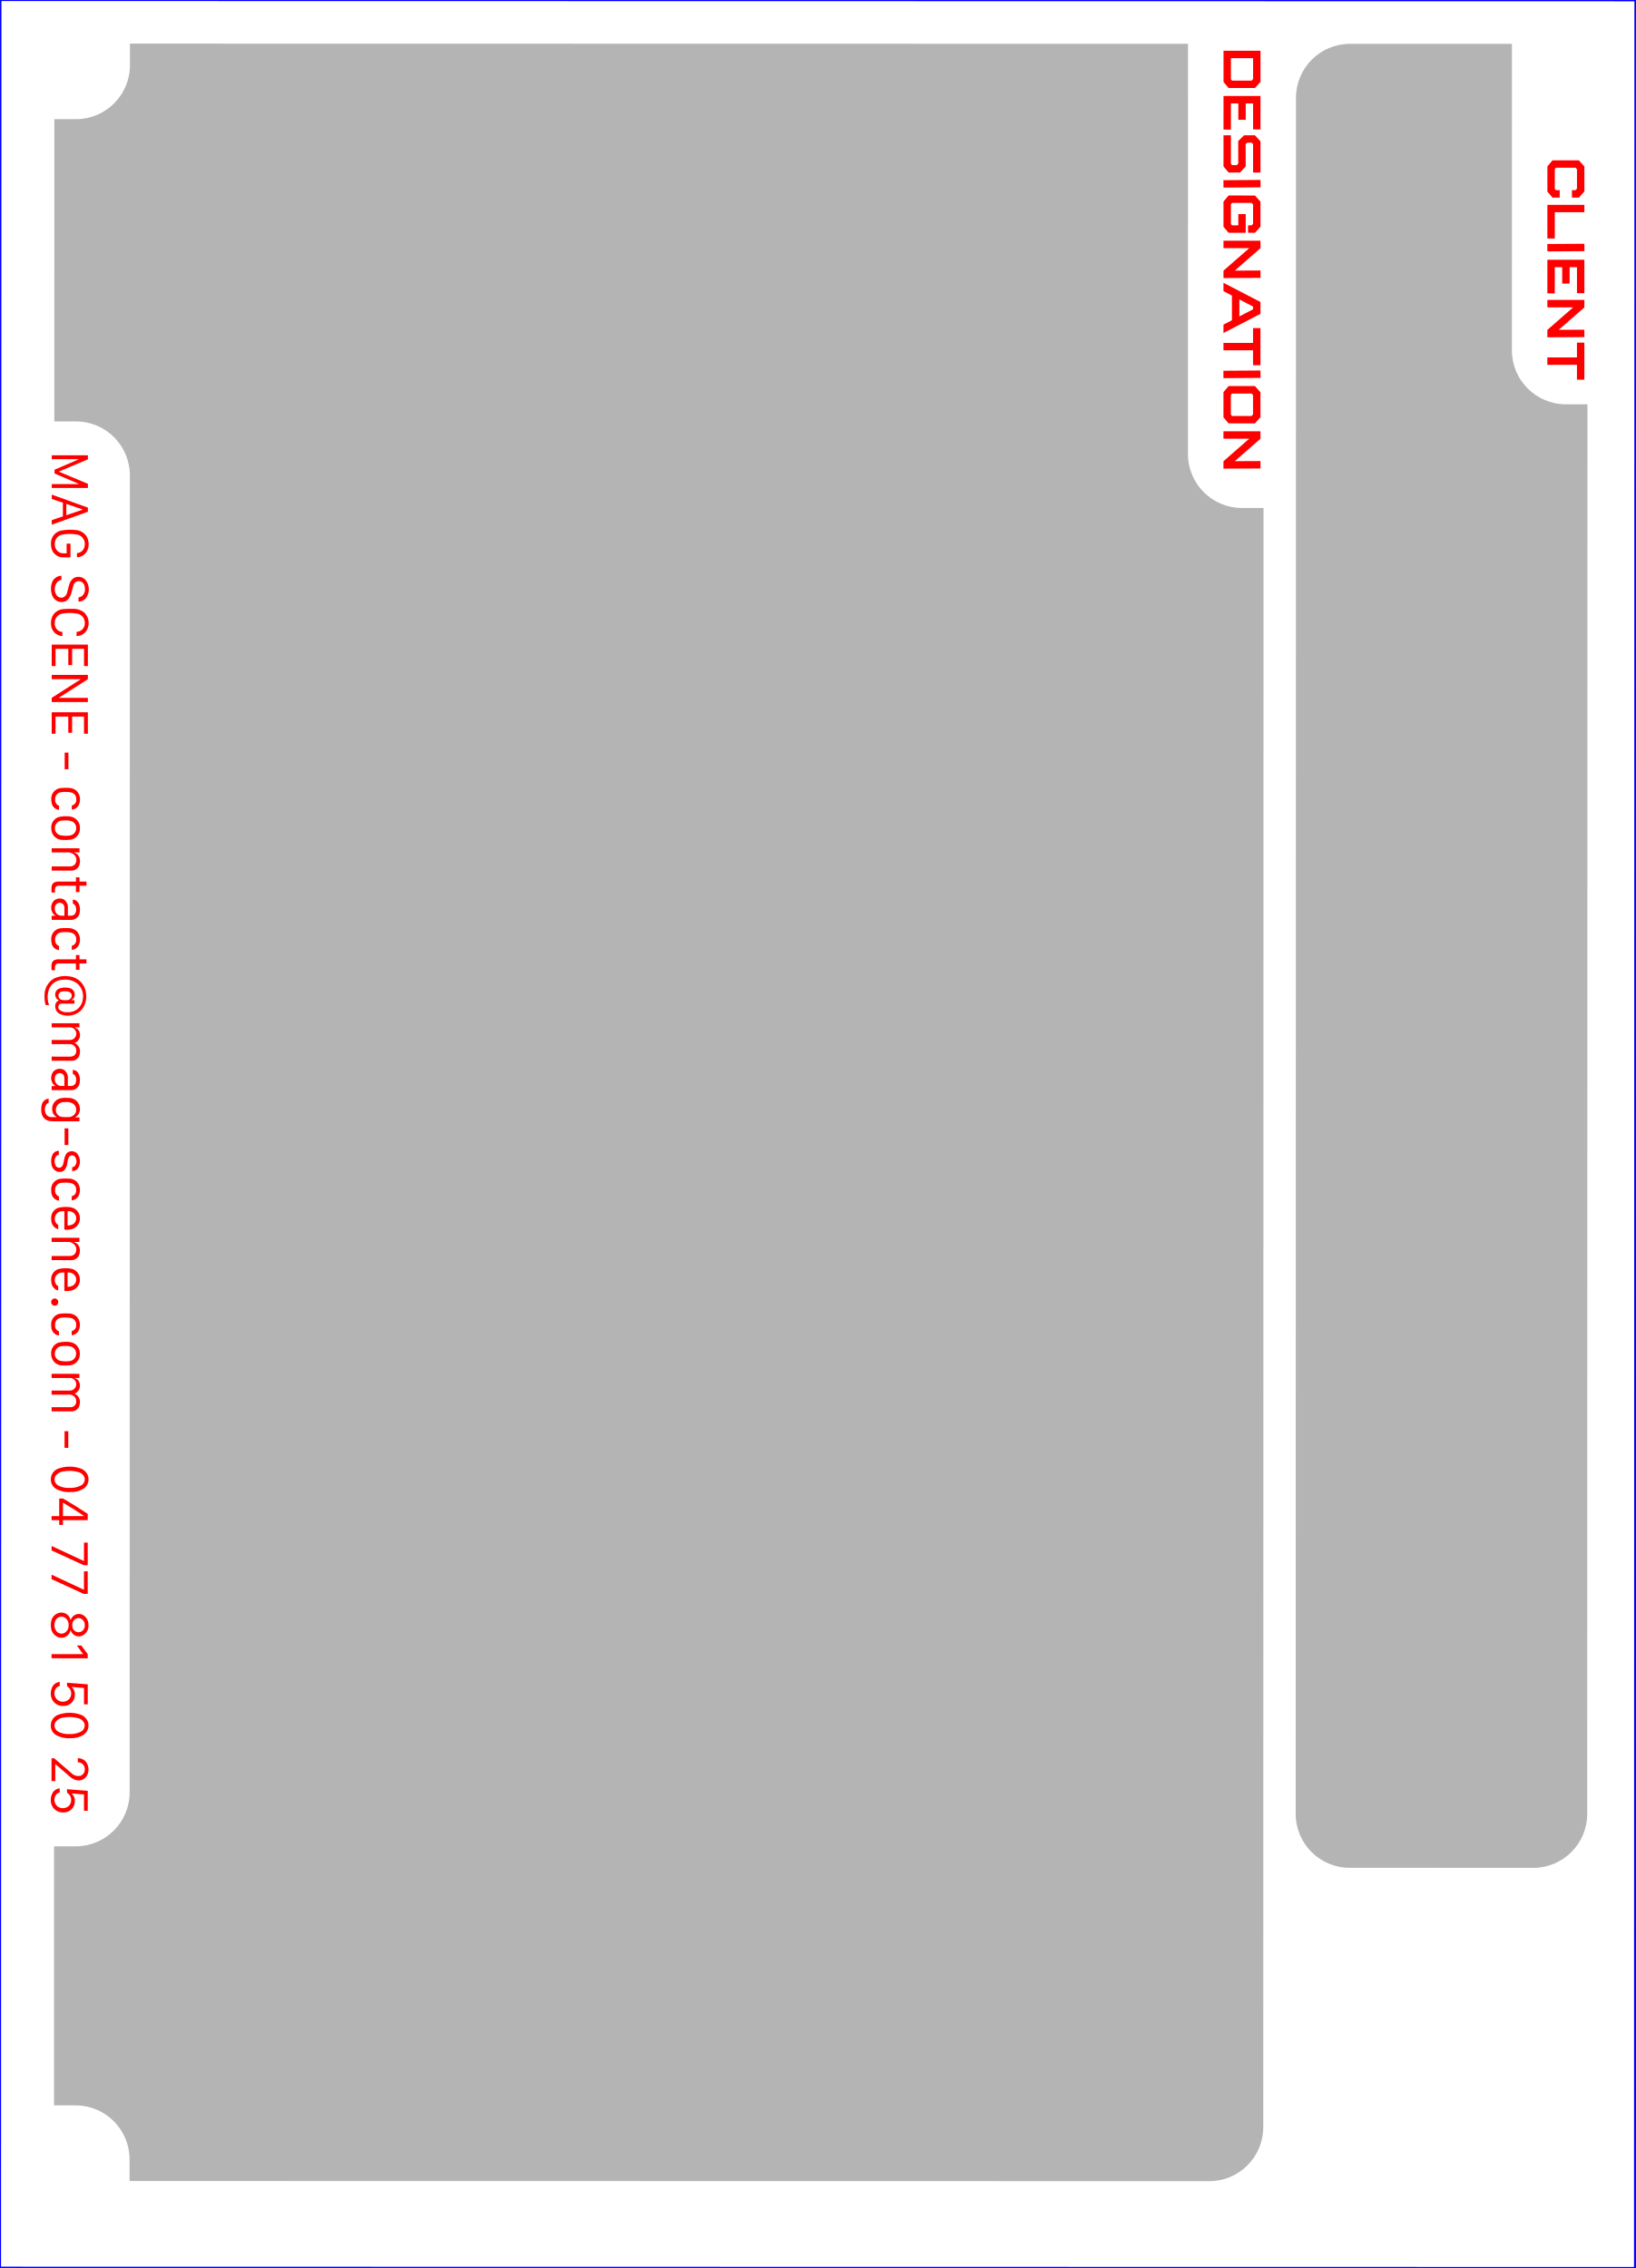
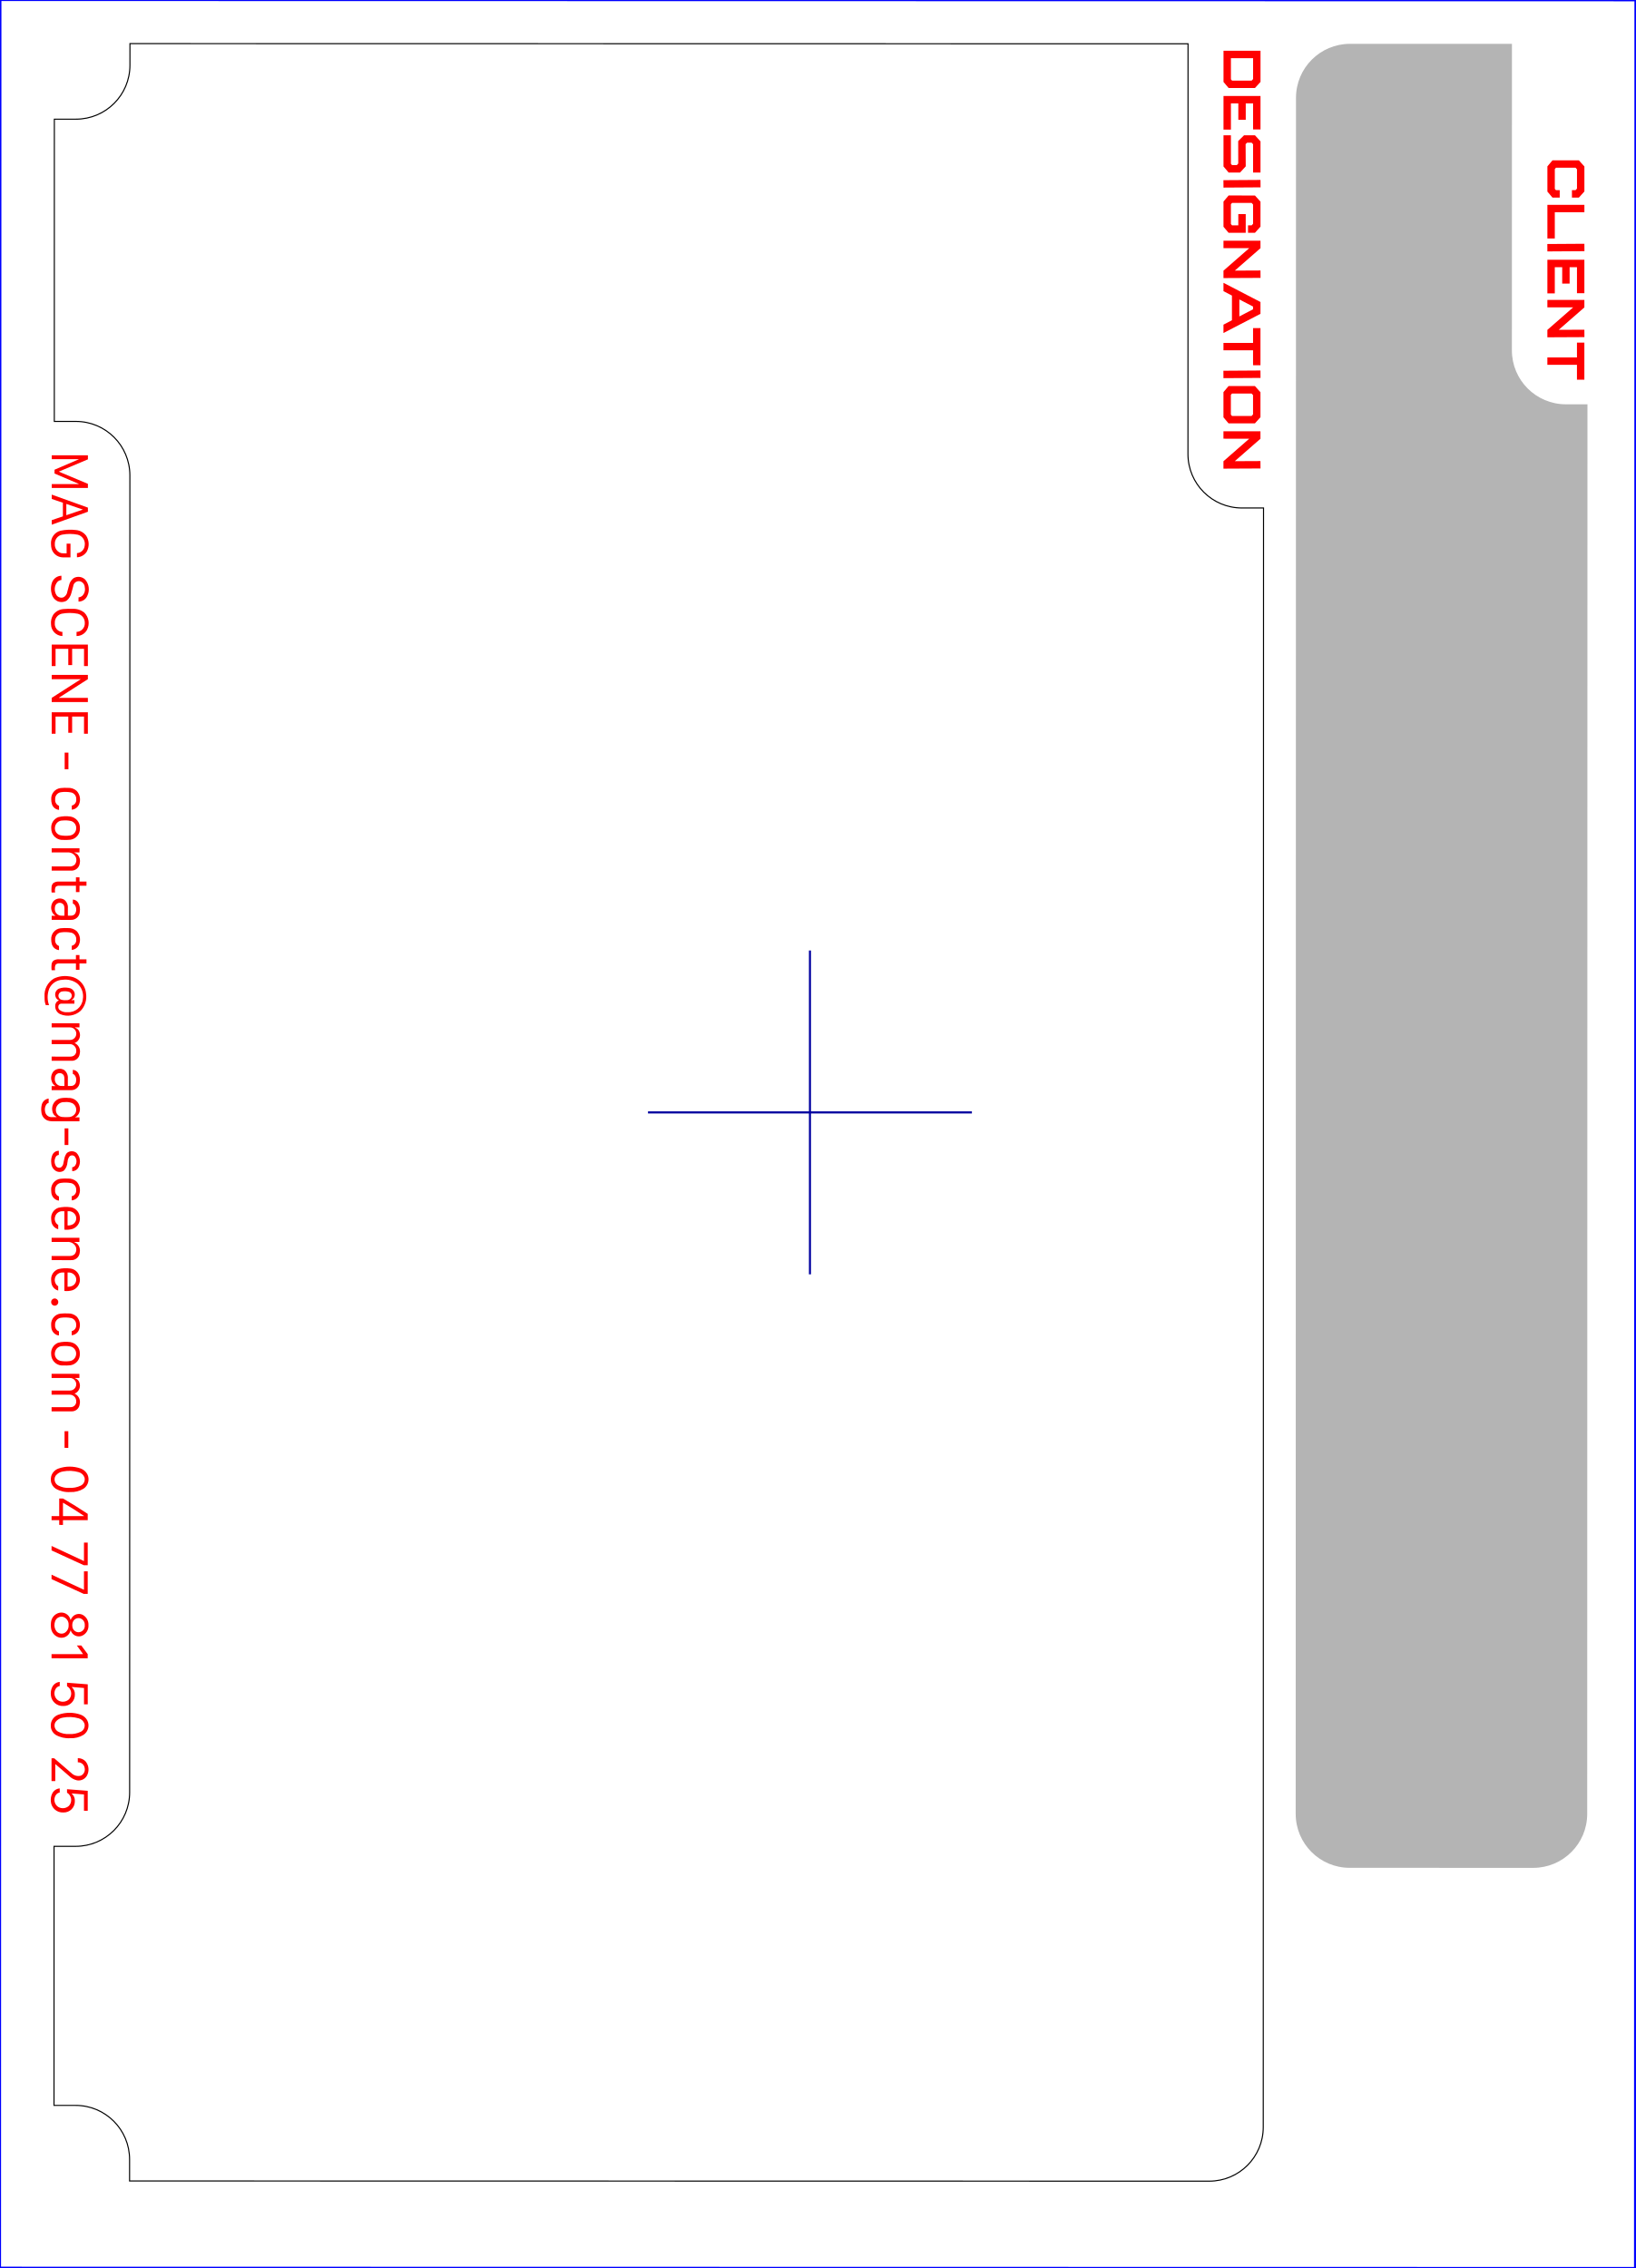
<svg xmlns="http://www.w3.org/2000/svg" width="151.476mm" height="210.103mm" viewBox="26.982 -203.052 151.476 210.103">
  <path transform="matrix(-0.000168,0.961539,0.961539,0.000168,172.7351,-178.0384)" style="stroke:none;fill:#ff0000;fill-rule:evenodd" d="M-1.791,-2.532L-1.815,1.038L-2.529,1.032L-2.505,-2.538L-1.791,-2.532zM3.597,-0.048L5.769,-2.532L6.483,-2.532L6.465,1.038L5.751,1.032L5.763,-1.44L3.603,1.032L2.883,1.032L2.883,-2.532L3.597,-2.532L3.597,-0.048zM-6.975,-2.04L-6.975,-1.344L-7.695,-1.344L-7.695,-1.71L-7.821,-1.818L-9.723,-1.818L-9.855,-1.71L-9.855,0.18L-9.699,0.318L-7.845,0.318L-7.695,0.18L-7.695,-0.168L-6.975,-0.168L-6.975,0.498L-7.569,1.032L-9.975,1.032L-10.569,0.498L-10.569,-2.04L-9.987,-2.532L-7.557,-2.532L-6.975,-2.04zM-3.039,-1.818L-5.565,-1.818L-5.565,1.032L-6.279,1.032L-6.279,-2.532L-3.039,-2.532L-3.039,-1.818zM2.253,-1.818L-0.273,-1.818L-0.273,-1.104L1.311,-1.104L1.311,-0.39L-0.273,-0.39L-0.273,0.318L2.235,0.318L2.235,1.032L-0.987,1.032L-0.987,-2.532L2.253,-2.532L2.253,-1.818zM9.135,0.318L10.569,0.318L10.569,1.032L6.993,1.032L6.993,0.318L8.421,0.318L8.421,-2.532L9.135,-2.532L9.135,0.318z" />
  <path transform="matrix(-0.000168,0.961539,0.961539,0.000168,142.7353,-178.9929)" style="stroke:none;fill:#ff0000;fill-rule:evenodd" d="M-6.948,-2.532L-6.972,1.038L-7.686,1.032L-7.662,-2.538L-6.948,-2.532zM17.244,-0.048L19.416,-2.532L20.13,-2.532L20.112,1.038L19.398,1.032L19.41,-1.44L17.25,1.032L16.53,1.032L16.53,-2.532L17.244,-2.532L17.244,-0.048zM11.412,-2.532L11.388,1.038L10.674,1.032L10.698,-2.538L11.412,-2.532zM-1.116,-0.048L1.056,-2.532L1.77,-2.532L1.752,1.038L1.038,1.032L1.05,-1.44L-1.11,1.032L-1.83,1.032L-1.83,-2.532L-1.116,-2.532L-1.116,-0.048zM-16.542,-2.04L-16.542,0.498L-17.13,1.032L-20.13,1.032L-20.13,-2.532L-17.124,-2.532L-16.542,-2.04zM-8.4,-2.04L-8.4,-0.936L-8.994,-0.39L-11.136,-0.402L-11.274,-0.258L-11.274,0.18L-11.124,0.318L-8.4,0.318L-8.4,1.032L-11.4,1.032L-11.988,0.498L-11.988,-0.552L-11.43,-1.116L-9.27,-1.11L-9.114,-1.248L-9.114,-1.71L-9.246,-1.818L-11.988,-1.818L-11.988,-2.532L-8.982,-2.532L-8.4,-2.04zM-2.592,-2.04L-2.592,-0.39L-4.392,-0.39L-4.392,-1.104L-3.312,-1.104L-3.312,-1.71L-3.438,-1.818L-5.34,-1.818L-5.472,-1.71L-5.472,0.18L-5.316,0.318L-3.462,0.318L-3.312,0.18L-3.312,-0.168L-2.592,-0.168L-2.592,0.498L-3.186,1.032L-5.592,1.032L-6.186,0.498L-6.186,-2.04L-5.604,-2.532L-3.174,-2.532L-2.592,-2.04zM3.456,-1.716L5.832,-1.716L6.258,-2.532L7.062,-2.532L5.214,1.032L4.074,1.032L2.226,-2.532L3.03,-2.532L3.456,-1.716zM8.73,0.318L10.164,0.318L10.164,1.032L6.588,1.032L6.588,0.318L8.016,0.318L8.016,-2.532L8.73,-2.532L8.73,0.318zM-12.534,-1.818L-15.06,-1.818L-15.06,-1.104L-13.476,-1.104L-13.476,-0.39L-15.06,-0.39L-15.06,0.318L-12.552,0.318L-12.552,1.032L-15.774,1.032L-15.774,-2.532L-12.534,-2.532L-12.534,-1.818zM15.768,-2.04L15.768,0.498L15.174,1.032L12.768,1.032L12.174,0.498L12.174,-2.04L12.756,-2.532L15.186,-2.532L15.768,-2.04zM3.828,-1.002L4.512,0.318L4.776,0.318L5.466,-1.002L3.828,-1.002zM13.02,-1.818L12.894,-1.71L12.894,0.18L13.044,0.318L14.898,0.318L15.054,0.18L15.054,-1.71L14.922,-1.818L13.02,-1.818zM-19.416,-1.818L-19.416,0.318L-17.406,0.318L-17.256,0.18L-17.256,-1.71L-17.382,-1.818L-19.416,-1.818z" />
  <path transform="matrix(-0.000175,1,1,0.000175,34.48256,-98.01178)" style="stroke:none;fill:#ff0000;fill-rule:evenodd" d="M-50.256,-2.771L-50.021,-2.723C-49.74,-2.656,-49.5,-2.472,-49.362,-2.217C-49.227,-1.933,-49.242,-1.601,-49.4,-1.33C-49.592,-1.105,-49.853,-0.949,-50.143,-0.888L-50.729,-0.73C-50.879,-0.714,-51.016,-0.637,-51.105,-0.515C-51.193,-0.392,-51.223,-0.237,-51.191,-0.09C-51.117,0.163,-50.887,0.339,-50.623,0.344C-50.337,0.406,-50.04,0.315,-49.838,0.103C-49.761,0.005,-49.714,-0.113,-49.703,-0.237L-49.309,-0.237C-49.308,0.123,-49.525,0.448,-49.859,0.584C-50.351,0.819,-50.935,0.74,-51.347,0.381C-51.63,0.093,-51.685,-0.35,-51.479,-0.699C-51.317,-0.909,-51.086,-1.056,-50.828,-1.113L-50.229,-1.273C-50.007,-1.3,-49.812,-1.434,-49.708,-1.631C-49.622,-1.86,-49.696,-2.118,-49.89,-2.267C-50.287,-2.53,-50.81,-2.489,-51.161,-2.168C-51.246,-2.072,-51.299,-1.95,-51.31,-1.821L-51.705,-1.821C-51.695,-2.219,-51.438,-2.569,-51.062,-2.699C-50.803,-2.786,-50.527,-2.811,-50.256,-2.771zM45.744,-2.771C46.176,-2.733,46.539,-2.43,46.654,-2.011C46.761,-1.585,46.528,-1.146,46.115,-0.996L46.003,-0.96L46.003,-0.94L46.092,-0.905C46.455,-0.74,46.637,-0.329,46.514,0.05C46.363,0.466,45.954,0.732,45.512,0.701C45.114,0.723,44.74,0.512,44.553,0.16C44.379,-0.193,44.495,-0.622,44.823,-0.84C44.883,-0.882,44.949,-0.916,45.018,-0.94L45.018,-0.96L44.93,-0.987C44.504,-1.131,44.26,-1.579,44.369,-2.016C44.475,-2.432,44.833,-2.735,45.261,-2.771C45.421,-2.793,45.584,-2.793,45.744,-2.771zM59.957,-2.371L58.4,-2.371L58.4,-2.341L59.464,-1.112C59.674,-0.904,59.821,-0.641,59.887,-0.354C59.96,0.079,59.705,0.5,59.289,0.636C58.886,0.785,58.434,0.701,58.111,0.417C57.926,0.231,57.825,-0.022,57.832,-0.284L58.217,-0.284L58.217,-0.271C58.208,0.033,58.425,0.297,58.724,0.347C59.016,0.421,59.321,0.28,59.453,0.008C59.541,-0.307,59.451,-0.644,59.217,-0.874L57.843,-2.47L57.843,-2.718L59.957,-2.718L59.957,-2.371zM32.141,-2.781C32.439,-2.75,32.708,-2.585,32.87,-2.333C33.103,-1.924,33.211,-1.457,33.18,-0.987C33.202,-0.555,33.094,-0.127,32.87,0.243C32.572,0.687,31.987,0.836,31.514,0.586C31.281,0.453,31.102,0.245,31.005,-0.005C30.765,-0.678,30.765,-1.412,31.005,-2.085C31.124,-2.419,31.401,-2.672,31.745,-2.759C31.875,-2.788,32.008,-2.795,32.141,-2.781zM-54.388,-2.769C-53.83,-2.707,-53.407,-2.238,-53.404,-1.677L-53.404,-0.982L-54.679,-0.982L-54.679,-1.339L-53.782,-1.339C-53.771,-1.505,-53.776,-1.671,-53.798,-1.836C-53.904,-2.212,-54.26,-2.462,-54.65,-2.432C-55.063,-2.451,-55.429,-2.165,-55.51,-1.759C-55.604,-1.276,-55.602,-0.779,-55.504,-0.296C-55.38,0.147,-54.936,0.421,-54.483,0.333C-54.111,0.294,-53.82,-0.009,-53.798,-0.383L-53.413,-0.383C-53.428,-0.012,-53.625,0.328,-53.938,0.527C-54.4,0.778,-54.959,0.759,-55.403,0.479C-55.706,0.254,-55.901,-0.089,-55.937,-0.465C-55.995,-0.946,-55.974,-1.433,-55.875,-1.907C-55.732,-2.458,-55.214,-2.829,-54.646,-2.788L-54.388,-2.769zM-47.192,-2.782C-46.612,-2.772,-46.139,-2.309,-46.118,-1.729L-46.503,-1.729L-46.517,-1.871C-46.609,-2.232,-46.952,-2.471,-47.323,-2.432C-47.726,-2.456,-48.089,-2.189,-48.186,-1.797C-48.282,-1.308,-48.281,-0.805,-48.186,-0.315C-48.096,0.077,-47.742,0.353,-47.339,0.345C-47.126,0.359,-46.916,0.285,-46.758,0.141C-46.6,-0.003,-46.508,-0.205,-46.503,-0.419L-46.118,-0.419C-46.117,-0.016,-46.337,0.355,-46.689,0.55C-47.218,0.825,-47.863,0.726,-48.286,0.305C-48.536,-0.007,-48.661,-0.401,-48.637,-0.8C-48.648,-1.082,-48.641,-1.364,-48.616,-1.645C-48.586,-2.014,-48.398,-2.352,-48.101,-2.573C-47.831,-2.745,-47.51,-2.819,-47.192,-2.782zM54.945,-2.781C55.244,-2.75,55.512,-2.585,55.674,-2.333C55.907,-1.924,56.015,-1.457,55.984,-0.987C56.006,-0.555,55.898,-0.127,55.674,0.243C55.376,0.688,54.791,0.836,54.318,0.586C54.086,0.453,53.906,0.245,53.809,-0.005C53.569,-0.678,53.569,-1.412,53.809,-2.085C53.928,-2.419,54.206,-2.672,54.549,-2.759C54.679,-2.788,54.813,-2.795,54.945,-2.781zM61.866,-2.779C62.453,-2.725,62.893,-2.218,62.864,-1.629C62.876,-1.342,62.768,-1.063,62.565,-0.859C62.362,-0.655,62.083,-0.546,61.796,-0.557C61.54,-0.543,61.293,-0.648,61.125,-0.841L61.102,-0.841L61.194,0.289L62.707,0.289L62.707,0.636L60.856,0.636L60.708,-1.282L61.03,-1.282L61.142,-1.137C61.44,-0.829,61.928,-0.814,62.246,-1.102C62.503,-1.379,62.542,-1.793,62.341,-2.112C62.103,-2.454,61.64,-2.553,61.283,-2.339C61.142,-2.258,61.043,-2.119,61.012,-1.958L60.633,-1.958C60.658,-2.261,60.842,-2.527,61.116,-2.657C61.349,-2.77,61.609,-2.812,61.866,-2.779zM52.002,-2.779C52.589,-2.725,53.029,-2.218,53,-1.629C53.012,-1.342,52.904,-1.063,52.701,-0.859C52.499,-0.655,52.219,-0.546,51.932,-0.557C51.677,-0.543,51.429,-0.648,51.261,-0.841L51.238,-0.841L51.331,0.289L52.843,0.289L52.843,0.636L50.992,0.636L50.844,-1.282L51.166,-1.282L51.277,-1.137C51.576,-0.829,52.064,-0.814,52.382,-1.102C52.639,-1.379,52.678,-1.793,52.477,-2.112C52.238,-2.454,51.776,-2.553,51.418,-2.339C51.277,-2.257,51.179,-2.119,51.148,-1.958L50.769,-1.958C50.794,-2.261,50.978,-2.527,51.252,-2.657C51.485,-2.77,51.745,-2.812,52.002,-2.779zM-42.122,-0.041L-42.108,-0.041L-40.392,-2.718L-40.001,-2.718L-40.001,0.631L-40.392,0.631L-40.392,-2.046L-40.409,-2.046L-42.122,0.631L-42.517,0.631L-42.517,-2.718L-42.122,-2.718L-42.122,-0.041zM-37.065,-2.362L-38.661,-2.362L-38.661,-1.183L-37.155,-1.183L-37.155,-0.827L-38.661,-0.827L-38.661,0.275L-37.065,0.275L-37.065,0.631L-39.055,0.631L-39.055,-2.718L-37.065,-2.718L-37.065,-2.362zM39.957,0.266L39.957,0.631L37.865,0.631L37.865,0.284L39.564,0.284L39.564,0.257L38.174,-2.718L38.588,-2.718L39.957,0.266zM42.616,0.266L42.616,0.631L40.524,0.631L40.524,0.284L42.224,0.284L42.224,0.257L40.833,-2.718L41.248,-2.718L42.616,0.266zM-62.506,-0.223L-62.488,-0.223L-61.526,-2.461L-61.174,-2.461L-60.219,-0.223L-60.194,-0.223L-60.194,-2.718L-59.838,-2.718L-59.838,0.631L-60.219,0.631L-61.343,-2.051L-61.356,-2.051L-62.488,0.631L-62.864,0.631L-62.864,-2.718L-62.506,-2.718L-62.506,-0.223zM-43.337,-2.362L-44.933,-2.362L-44.933,-1.183L-43.427,-1.183L-43.427,-0.827L-44.933,-0.827L-44.933,0.275L-43.337,0.275L-43.337,0.631L-45.327,0.631L-45.327,-2.718L-43.337,-2.718L-43.337,-2.362zM48.579,0.631L48.193,0.631L47.396,0.036L47.396,-0.372L48.175,0.189L48.193,0.189L48.193,-2.718L48.579,-2.718L48.579,0.631zM-58.47,-1.686L-57.203,-1.686L-56.856,-2.718L-56.433,-2.718L-57.634,0.631L-58.015,0.631L-59.22,-2.718L-58.817,-2.718L-58.47,-1.686zM35.783,-2.01L36.225,-2.01L36.225,-1.663L35.783,-1.663L35.783,0.631L35.201,0.631C34.703,-0.117,34.228,-0.88,33.779,-1.659L33.779,-2.01L35.409,-2.01L35.409,-2.718L35.783,-2.718L35.783,-2.01zM-15.282,-2.736L-15.162,-2.722L-15.162,-2.405L-15.259,-2.411C-15.409,-2.436,-15.563,-2.41,-15.695,-2.335C-15.765,-2.246,-15.798,-2.132,-15.787,-2.019L-15.787,-0.471L-15.201,-0.471L-15.201,-0.142L-15.787,-0.142L-15.787,0.505L-16.172,0.505L-16.172,-0.142L-16.566,-0.142L-16.566,-0.471L-16.172,-0.471L-16.172,-2.001C-16.193,-2.197,-16.146,-2.394,-16.04,-2.559C-15.942,-2.664,-15.806,-2.725,-15.662,-2.73C-15.536,-2.741,-15.408,-2.743,-15.282,-2.736zM-22.482,-2.736L-22.362,-2.722L-22.362,-2.405L-22.459,-2.411C-22.609,-2.436,-22.763,-2.41,-22.896,-2.335C-22.966,-2.246,-22.998,-2.132,-22.987,-2.019L-22.987,-0.471L-22.401,-0.471L-22.401,-0.142L-22.987,-0.142L-22.987,0.505L-23.372,0.505L-23.372,-0.142L-23.767,-0.142L-23.767,-0.471L-23.372,-0.471L-23.372,-2.001C-23.393,-2.197,-23.347,-2.394,-23.24,-2.559C-23.142,-2.664,-23.006,-2.725,-22.862,-2.73C-22.736,-2.741,-22.609,-2.743,-22.482,-2.736zM-12.479,-3.371C-12.29,-3.369,-12.102,-3.331,-11.926,-3.261L-11.926,-2.957L-12.086,-3.012C-12.547,-3.14,-13.038,-3.112,-13.48,-2.93C-13.952,-2.705,-14.259,-2.234,-14.273,-1.711C-14.344,-1.23,-14.222,-0.74,-13.934,-0.348C-13.571,0.073,-13.012,0.27,-12.466,0.167C-11.748,0.091,-11.219,-0.544,-11.275,-1.264C-11.246,-1.523,-11.321,-1.782,-11.483,-1.986C-11.608,-2.128,-11.822,-2.148,-11.972,-2.032C-12.033,-1.972,-12.067,-1.889,-12.063,-1.803L-12.063,-0.611L-12.39,-0.611L-12.39,-0.883L-12.411,-0.883L-12.47,-0.772C-12.669,-0.552,-13,-0.513,-13.246,-0.68C-13.401,-0.791,-13.503,-0.962,-13.525,-1.152C-13.585,-1.453,-13.56,-1.766,-13.451,-2.053C-13.319,-2.329,-13.001,-2.46,-12.712,-2.358C-12.56,-2.316,-12.436,-2.205,-12.377,-2.058L-12.354,-2.058L-12.334,-2.121C-12.223,-2.309,-12.012,-2.414,-11.795,-2.389C-11.491,-2.382,-11.217,-2.202,-11.091,-1.924C-10.816,-1.283,-10.94,-0.541,-11.409,-0.025C-11.837,0.376,-12.427,0.557,-13.007,0.466C-13.851,0.392,-14.521,-0.277,-14.595,-1.122C-14.667,-1.597,-14.594,-2.084,-14.385,-2.517C-14.04,-3.089,-13.404,-3.421,-12.737,-3.378L-12.479,-3.371zM45.376,-0.79L45.254,-0.759C44.973,-0.67,44.806,-0.381,44.87,-0.093C44.948,0.192,45.217,0.381,45.512,0.358C45.676,0.376,45.841,0.325,45.965,0.216C46.09,0.107,46.163,-0.049,46.167,-0.214C46.167,-0.51,45.943,-0.759,45.648,-0.79C45.558,-0.803,45.467,-0.803,45.376,-0.79zM54.636,-2.418L54.483,-2.351C54.261,-2.183,54.115,-1.934,54.076,-1.658C53.984,-1.174,54.006,-0.677,54.142,-0.204C54.21,0.045,54.394,0.244,54.636,0.331C54.935,0.412,55.249,0.27,55.386,-0.007C55.549,-0.347,55.623,-0.723,55.599,-1.1C55.616,-1.44,55.542,-1.78,55.386,-2.083C55.248,-2.359,54.934,-2.5,54.636,-2.418zM31.832,-2.418L31.679,-2.351C31.457,-2.183,31.311,-1.934,31.272,-1.658C31.18,-1.174,31.202,-0.677,31.338,-0.204C31.405,0.045,31.59,0.244,31.832,0.331C32.13,0.412,32.444,0.27,32.582,-0.007C32.745,-0.347,32.818,-0.723,32.794,-1.1C32.812,-1.44,32.738,-1.78,32.582,-2.083C32.444,-2.359,32.13,-2.5,31.832,-2.418zM34.183,-1.663L34.183,-1.634C34.562,-0.982,34.964,-0.344,35.388,0.279L35.409,0.279L35.409,-1.663L34.183,-1.663zM-58.357,-1.368L-57.841,0.149L-57.828,0.149L-57.312,-1.368L-58.357,-1.368zM-4.953,-2.736L-4.749,-2.663C-4.621,-2.596,-4.514,-2.495,-4.439,-2.371L-4.426,-2.371L-4.426,-2.718L-4.05,-2.718L-4.05,-0.949C-4.037,-0.739,-4.107,-0.532,-4.248,-0.375C-4.388,-0.219,-4.585,-0.125,-4.795,-0.114C-5.09,-0.062,-5.394,-0.117,-5.653,-0.267C-5.818,-0.378,-5.921,-0.559,-5.932,-0.757L-5.558,-0.757L-5.486,-0.622C-5.325,-0.471,-5.099,-0.41,-4.883,-0.456C-4.757,-0.461,-4.638,-0.515,-4.554,-0.609C-4.471,-0.703,-4.43,-0.828,-4.439,-0.953L-4.439,-1.217L-5.129,-1.217C-5.44,-1.188,-5.744,-1.324,-5.929,-1.575C-6.105,-1.891,-6.051,-2.285,-5.796,-2.542C-5.562,-2.737,-5.249,-2.81,-4.953,-2.736zM-20.728,-2.736L-20.524,-2.663C-20.396,-2.596,-20.289,-2.495,-20.215,-2.371L-20.201,-2.371L-20.201,-2.718L-19.825,-2.718L-19.825,-0.949C-19.812,-0.739,-19.883,-0.532,-20.023,-0.375C-20.163,-0.218,-20.36,-0.125,-20.57,-0.114C-20.865,-0.062,-21.169,-0.116,-21.428,-0.267C-21.593,-0.378,-21.696,-0.559,-21.707,-0.757L-21.333,-0.757L-21.261,-0.622C-21.008,-0.404,-20.641,-0.383,-20.365,-0.572C-20.259,-0.669,-20.204,-0.81,-20.215,-0.953L-20.215,-1.217L-20.904,-1.217C-21.215,-1.188,-21.519,-1.324,-21.705,-1.575C-21.88,-1.891,-21.826,-2.285,-21.571,-2.542C-21.337,-2.738,-21.024,-2.81,-20.728,-2.736zM-17.79,-2.747L-17.597,-2.707C-17.284,-2.627,-17.055,-2.359,-17.026,-2.037L-17.411,-2.037L-17.441,-2.122C-17.556,-2.319,-17.779,-2.428,-18.006,-2.398C-18.328,-2.417,-18.613,-2.188,-18.663,-1.87C-18.71,-1.547,-18.702,-1.218,-18.639,-0.898C-18.565,-0.614,-18.299,-0.423,-18.006,-0.444C-17.736,-0.41,-17.484,-0.59,-17.429,-0.856L-17.044,-0.856C-17.072,-0.529,-17.297,-0.252,-17.612,-0.159C-18.017,-0.016,-18.468,-0.11,-18.783,-0.401C-18.978,-0.621,-19.08,-0.909,-19.065,-1.204C-19.076,-1.434,-19.071,-1.665,-19.048,-1.894C-18.987,-2.412,-18.531,-2.793,-18.011,-2.761L-17.79,-2.747zM-2.035,-3.668C-1.684,-3.649,-1.375,-3.43,-1.241,-3.105C-1.19,-2.961,-1.165,-2.81,-1.167,-2.657L-1.167,-0.142L-1.532,-0.142L-1.532,-0.527L-1.55,-0.527L-1.594,-0.445C-1.807,-0.164,-2.167,-0.036,-2.51,-0.12C-3.008,-0.214,-3.358,-0.664,-3.329,-1.169C-3.355,-1.416,-3.343,-1.666,-3.294,-1.91C-3.17,-2.429,-2.658,-2.759,-2.133,-2.657C-1.894,-2.63,-1.684,-2.483,-1.575,-2.267L-1.55,-2.267L-1.55,-2.662C-1.535,-2.823,-1.582,-2.985,-1.685,-3.11C-1.788,-3.236,-1.937,-3.314,-2.099,-3.331C-2.327,-3.381,-2.566,-3.328,-2.753,-3.188C-2.813,-3.139,-2.854,-3.071,-2.869,-2.995L-3.272,-2.995C-3.232,-3.31,-2.999,-3.566,-2.689,-3.636C-2.475,-3.687,-2.253,-3.698,-2.035,-3.668zM-26.074,-1.273C-26.104,-0.956,-25.943,-0.652,-25.665,-0.496C-25.42,-0.38,-25.129,-0.42,-24.926,-0.6C-24.817,-0.731,-24.762,-0.9,-24.774,-1.07L-24.774,-2.718L-24.389,-2.718L-24.389,-0.949C-24.351,-0.53,-24.658,-0.158,-25.076,-0.115C-25.353,-0.054,-25.643,-0.123,-25.862,-0.303C-25.95,-0.391,-26.014,-0.499,-26.049,-0.618L-26.074,-0.618L-26.074,-0.142L-26.458,-0.142L-26.458,-2.718L-26.074,-2.718L-26.074,-1.273zM-28.095,-2.742L-27.888,-2.686C-27.464,-2.516,-27.198,-2.09,-27.232,-1.634C-27.222,-1.415,-27.228,-1.195,-27.251,-0.978C-27.328,-0.452,-27.793,-0.072,-28.323,-0.102C-28.854,-0.08,-29.315,-0.46,-29.397,-0.985C-29.451,-1.359,-29.432,-1.739,-29.341,-2.105C-29.181,-2.523,-28.769,-2.788,-28.323,-2.761L-28.095,-2.742zM22.613,-1.052C22.597,-0.839,22.702,-0.636,22.883,-0.522C23.064,-0.409,23.293,-0.403,23.48,-0.506C23.667,-0.61,23.782,-0.807,23.778,-1.021L23.778,-2.718L24.161,-2.718L24.161,-1.057C24.154,-0.894,24.215,-0.735,24.329,-0.618C24.442,-0.5,24.599,-0.435,24.763,-0.437C25.034,-0.411,25.277,-0.606,25.311,-0.876L25.319,-0.996L25.319,-2.718L25.705,-2.718L25.705,-0.904C25.719,-0.711,25.659,-0.52,25.535,-0.373C25.411,-0.225,25.233,-0.133,25.041,-0.114C24.687,-0.028,24.317,-0.176,24.119,-0.482L24.068,-0.583L24.048,-0.583L24.012,-0.484C23.824,-0.163,23.438,-0.015,23.083,-0.129C22.869,-0.178,22.698,-0.339,22.638,-0.55L22.613,-0.55L22.613,-0.142L22.229,-0.142L22.229,-2.718L22.613,-2.718L22.613,-1.052zM-30.777,-2.747L-30.584,-2.707C-30.271,-2.627,-30.042,-2.359,-30.014,-2.037L-30.399,-2.037L-30.428,-2.122C-30.544,-2.319,-30.767,-2.428,-30.994,-2.398C-31.316,-2.418,-31.6,-2.189,-31.65,-1.87C-31.697,-1.547,-31.689,-1.218,-31.626,-0.898C-31.552,-0.614,-31.286,-0.423,-30.994,-0.444C-30.723,-0.41,-30.472,-0.59,-30.417,-0.856L-30.032,-0.856C-30.06,-0.529,-30.285,-0.252,-30.6,-0.159C-31.005,-0.016,-31.455,-0.11,-31.77,-0.401C-31.966,-0.621,-32.068,-0.909,-32.053,-1.204C-32.065,-1.434,-32.058,-1.665,-32.035,-1.894C-31.974,-2.412,-31.519,-2.793,-30.999,-2.761L-30.777,-2.747zM20.592,-2.742C21.122,-2.651,21.496,-2.17,21.454,-1.634C21.464,-1.415,21.458,-1.196,21.436,-0.978C21.359,-0.452,20.894,-0.072,20.364,-0.102C19.833,-0.08,19.371,-0.46,19.29,-0.985C19.236,-1.359,19.255,-1.739,19.346,-2.105C19.506,-2.523,19.918,-2.788,20.364,-2.761L20.592,-2.742zM17.909,-2.747C18.25,-2.728,18.545,-2.502,18.652,-2.178L18.673,-2.037L18.288,-2.037L18.258,-2.122C18.143,-2.32,17.92,-2.428,17.693,-2.398C17.371,-2.418,17.087,-2.188,17.037,-1.87C16.99,-1.547,16.998,-1.218,17.061,-0.898C17.135,-0.614,17.401,-0.424,17.693,-0.444C17.963,-0.409,18.215,-0.589,18.27,-0.856L18.655,-0.856C18.627,-0.529,18.402,-0.252,18.087,-0.159C17.682,-0.016,17.232,-0.11,16.917,-0.401C16.721,-0.621,16.619,-0.909,16.634,-1.204C16.623,-1.434,16.629,-1.665,16.651,-1.894C16.712,-2.412,17.168,-2.793,17.688,-2.761L17.909,-2.747zM13.749,-2.745C14.112,-2.715,14.419,-2.46,14.513,-2.107L14.105,-2.107L14.077,-2.169C13.876,-2.416,13.533,-2.497,13.243,-2.365C12.98,-2.236,12.821,-1.96,12.843,-1.667L12.843,-1.537L14.552,-1.537C14.58,-1.277,14.556,-1.014,14.479,-0.765C14.299,-0.28,13.787,-0.004,13.283,-0.121C12.855,-0.201,12.528,-0.548,12.474,-0.98C12.422,-1.354,12.44,-1.734,12.527,-2.101C12.674,-2.523,13.087,-2.794,13.533,-2.761L13.749,-2.745zM2.727,-2.748C3.03,-2.733,3.304,-2.562,3.451,-2.296C3.569,-2.063,3.547,-1.783,3.393,-1.571C3.181,-1.379,2.909,-1.266,2.623,-1.251L2.614,-1.246L2.571,-1.239C2.387,-1.231,2.21,-1.163,2.067,-1.045C1.965,-0.918,1.963,-0.739,2.061,-0.609C2.303,-0.376,2.676,-0.35,2.948,-0.547C3.031,-0.613,3.082,-0.709,3.092,-0.813L3.453,-0.813C3.454,-0.56,3.308,-0.328,3.079,-0.219C2.645,-0,2.122,-0.075,1.767,-0.407C1.553,-0.672,1.557,-1.052,1.777,-1.312C1.941,-1.435,2.131,-1.516,2.333,-1.548L2.701,-1.627C2.863,-1.641,3.011,-1.726,3.104,-1.859C3.18,-2.016,3.135,-2.204,2.998,-2.311C2.708,-2.497,2.334,-2.487,2.055,-2.286C1.996,-2.22,1.958,-2.138,1.947,-2.051L1.568,-2.051C1.562,-2.317,1.722,-2.558,1.969,-2.656C2.209,-2.755,2.471,-2.786,2.727,-2.748zM10.011,-1.273C9.981,-0.956,10.141,-0.651,10.42,-0.496C10.665,-0.38,10.955,-0.42,11.159,-0.6C11.268,-0.731,11.323,-0.9,11.311,-1.07L11.311,-2.718L11.696,-2.718L11.696,-0.949C11.734,-0.53,11.427,-0.158,11.009,-0.115C10.732,-0.054,10.442,-0.123,10.222,-0.303C10.135,-0.391,10.071,-0.499,10.035,-0.618L10.011,-0.618L10.011,-0.142L9.627,-0.142L9.627,-2.718L10.011,-2.718L10.011,-1.273zM-9.864,-1.052C-9.88,-0.839,-9.775,-0.636,-9.594,-0.523C-9.413,-0.409,-9.184,-0.403,-8.997,-0.507C-8.81,-0.61,-8.694,-0.807,-8.699,-1.021L-8.699,-2.718L-8.316,-2.718L-8.316,-1.057C-8.323,-0.894,-8.262,-0.735,-8.148,-0.618C-8.034,-0.501,-7.877,-0.435,-7.714,-0.437C-7.443,-0.411,-7.2,-0.606,-7.167,-0.876L-7.157,-0.996L-7.157,-2.718L-6.772,-2.718L-6.772,-0.904C-6.757,-0.711,-6.817,-0.52,-6.942,-0.373C-7.066,-0.225,-7.244,-0.133,-7.436,-0.114C-7.79,-0.028,-8.16,-0.176,-8.357,-0.482L-8.408,-0.583L-8.429,-0.583L-8.464,-0.484C-8.652,-0.163,-9.038,-0.015,-9.393,-0.129C-9.607,-0.178,-9.778,-0.339,-9.839,-0.55L-9.864,-0.55L-9.864,-0.142L-10.247,-0.142L-10.247,-2.718L-9.864,-2.718L-9.864,-1.052zM5.416,-2.747C5.756,-2.728,6.051,-2.502,6.158,-2.178L6.179,-2.037L5.794,-2.037L5.765,-2.122C5.649,-2.319,5.426,-2.428,5.199,-2.398C4.877,-2.418,4.592,-2.189,4.543,-1.87C4.496,-1.547,4.504,-1.218,4.566,-0.898C4.641,-0.614,4.907,-0.423,5.199,-0.444C5.469,-0.41,5.721,-0.59,5.776,-0.856L6.161,-0.856C6.133,-0.529,5.908,-0.252,5.593,-0.159C5.188,-0.016,4.738,-0.11,4.423,-0.401C4.227,-0.621,4.125,-0.909,4.14,-1.204C4.128,-1.434,4.134,-1.665,4.158,-1.894C4.218,-2.412,4.674,-2.793,5.194,-2.761L5.416,-2.747zM8.069,-2.745C8.433,-2.715,8.739,-2.46,8.834,-2.107L8.426,-2.107L8.398,-2.169C8.234,-2.381,7.959,-2.474,7.7,-2.405C7.362,-2.327,7.134,-2.013,7.164,-1.667L7.164,-1.537L8.873,-1.537C8.901,-1.277,8.876,-1.014,8.799,-0.765C8.62,-0.28,8.108,-0.004,7.604,-0.121C7.176,-0.201,6.849,-0.548,6.795,-0.98C6.743,-1.354,6.761,-1.734,6.848,-2.101C6.995,-2.523,7.408,-2.794,7.854,-2.761L8.069,-2.745zM-2.374,-2.314C-2.733,-2.223,-2.974,-1.886,-2.943,-1.517C-2.975,-1.268,-2.938,-1.015,-2.835,-0.787C-2.656,-0.481,-2.277,-0.357,-1.953,-0.499C-1.698,-0.632,-1.543,-0.9,-1.555,-1.188C-1.545,-1.373,-1.548,-1.56,-1.566,-1.745C-1.6,-2.08,-1.885,-2.334,-2.222,-2.328L-2.374,-2.314zM7.164,-1.239L7.164,-1.194C7.138,-0.903,7.294,-0.625,7.556,-0.495C7.841,-0.367,8.177,-0.46,8.355,-0.717C8.45,-0.874,8.494,-1.056,8.482,-1.239L7.164,-1.239zM-28.43,-2.412C-28.776,-2.362,-29.032,-2.063,-29.028,-1.714C-29.055,-1.453,-29.04,-1.189,-28.984,-0.933C-28.901,-0.638,-28.629,-0.437,-28.322,-0.444C-27.957,-0.442,-27.654,-0.726,-27.632,-1.09C-27.598,-1.371,-27.61,-1.656,-27.667,-1.933C-27.757,-2.267,-28.09,-2.475,-28.43,-2.412zM12.843,-1.239L12.843,-1.194C12.817,-0.903,12.973,-0.625,13.234,-0.495C13.52,-0.367,13.856,-0.46,14.034,-0.717C14.129,-0.874,14.173,-1.056,14.162,-1.239L12.843,-1.239zM20.257,-2.412C19.911,-2.362,19.655,-2.063,19.659,-1.714C19.632,-1.453,19.647,-1.189,19.703,-0.933C19.786,-0.638,20.058,-0.437,20.365,-0.444C20.73,-0.442,21.033,-0.726,21.055,-1.09C21.089,-1.371,21.078,-1.656,21.02,-1.933C20.93,-2.267,20.597,-2.475,20.257,-2.412zM-12.889,-2.081C-13.075,-2.035,-13.205,-1.866,-13.202,-1.675C-13.228,-1.479,-13.211,-1.28,-13.152,-1.091C-13.083,-0.918,-12.898,-0.822,-12.717,-0.865C-12.499,-0.93,-12.361,-1.143,-12.39,-1.368C-12.368,-1.544,-12.389,-1.722,-12.453,-1.888C-12.536,-2.045,-12.716,-2.124,-12.889,-2.081zM45.35,-2.438L45.202,-2.404C44.872,-2.32,44.668,-1.988,44.741,-1.655C44.844,-1.323,45.165,-1.108,45.512,-1.138C45.809,-1.117,46.092,-1.27,46.238,-1.53C46.357,-1.785,46.289,-2.088,46.072,-2.267C45.865,-2.422,45.604,-2.484,45.35,-2.438zM1.032,-1.169L-0.512,-1.169L-0.512,-1.517L1.032,-1.517L1.032,-1.169zM29.087,-1.169L27.543,-1.169L27.543,-1.517L29.087,-1.517L29.087,-1.169zM-33.777,-1.169L-35.321,-1.169L-35.321,-1.517L-33.777,-1.517L-33.777,-1.169zM-5.201,-2.419C-5.394,-2.413,-5.561,-2.283,-5.615,-2.097C-5.669,-1.911,-5.597,-1.712,-5.437,-1.603C-5.338,-1.556,-5.23,-1.533,-5.12,-1.537L-4.439,-1.537C-4.43,-1.677,-4.434,-1.818,-4.451,-1.958C-4.527,-2.247,-4.795,-2.443,-5.093,-2.427L-5.201,-2.419zM-20.976,-2.419C-21.169,-2.413,-21.337,-2.283,-21.39,-2.097C-21.444,-1.911,-21.372,-1.712,-21.212,-1.603C-21.114,-1.556,-21.005,-1.533,-20.896,-1.537L-20.215,-1.537C-20.205,-1.677,-20.209,-1.818,-20.227,-1.958C-20.302,-2.247,-20.57,-2.443,-20.868,-2.427L-20.976,-2.419zM15.648,-2.755C15.805,-2.725,15.917,-2.588,15.917,-2.429C15.917,-2.271,15.805,-2.134,15.648,-2.104C15.492,-2.071,15.335,-2.155,15.274,-2.303C15.24,-2.384,15.24,-2.475,15.273,-2.557C15.307,-2.638,15.371,-2.703,15.452,-2.737C15.515,-2.761,15.583,-2.767,15.648,-2.755z" />
  <rect transform="matrix(-0.000176,1,1.009592,0.000175,102.7196,-97.99999)" style="stroke:#0000ff;stroke-width:0.05mm;fill:none" x="-105.039" y="-75" width="210.077" height="150" />
  <path transform="matrix(1,0,0,-1.499999,2.000015,62.00005)" style="stroke:#0000a0;stroke-width:0.05mm;fill:none" d="M100,118L100,98L100,98" />
  <path transform="matrix(0.967742,0,0,-1,4.741951,0)" style="stroke:#0000a0;stroke-width:0.052mm;fill:none" d="M85,100L116,100L116,100" />
-   <path transform="matrix(1,0,0,-1,0,0)" style="stroke:none;fill:#b4b4b4;fill-rule:evenodd" d="M34.012,164.012C36.773,164.011,39.011,161.772,39.011,159.011L38.989,37.011C38.989,34.25,36.75,32.011,33.988,32.012L31.988,32.012L31.984,8.012L33.984,8.012C36.746,8.011,38.984,5.772,38.983,3.011L38.983,1.011L138.983,0.994C141.745,0.993,143.983,3.231,143.984,5.993L144.01,155.993L142.01,155.993C139.249,155.994,137.011,158.232,137.011,160.994L137.018,198.994L39.018,199.011L39.017,197.011C39.017,194.25,36.778,192.011,34.016,192.012L32.016,192.012L32.012,164.012L34.012,164.012z" />
+   <path transform="matrix(1,0,0,-1,0,0)" style="stroke:#000000;stroke-width:0.1;fill:none;fill-rule:evenodd" d="M34.012,164.012C36.773,164.011,39.011,161.772,39.011,159.011L38.989,37.011C38.989,34.25,36.75,32.011,33.988,32.012L31.988,32.012L31.984,8.012L33.984,8.012C36.746,8.011,38.984,5.772,38.983,3.011L38.983,1.011L138.983,0.994C141.745,0.993,143.983,3.231,143.984,5.993L144.01,155.993L142.01,155.993C139.249,155.994,137.011,158.232,137.011,160.994L137.018,198.994L39.018,199.011L39.017,197.011C39.017,194.25,36.778,192.011,34.016,192.012L32.016,192.012L32.012,164.012L34.012,164.012z" />
  <path transform="matrix(1,0,0,-1,0,0)" style="stroke:none;fill:#b4b4b4;fill-rule:evenodd" d="M146.989,35.022C146.989,32.26,149.227,30.021,151.988,30.021L168.988,30.018C171.75,30.017,173.989,32.255,173.989,35.017L174.012,165.598L172.012,165.598C169.25,165.599,167.012,167.838,167.013,170.599L167.018,198.989L152.018,198.991C149.256,198.992,147.017,196.754,147.017,193.992L146.989,35.022z" />
</svg>
